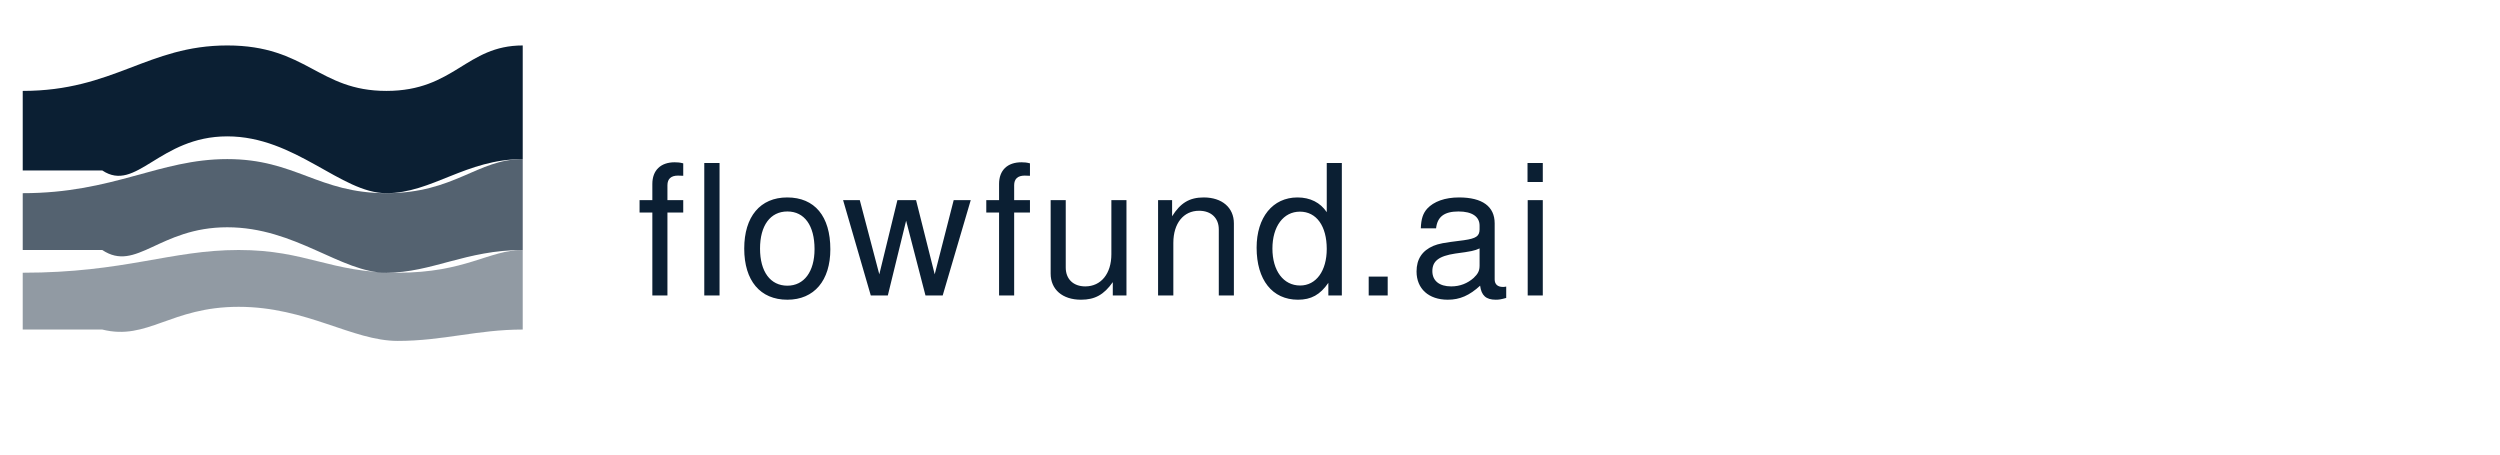
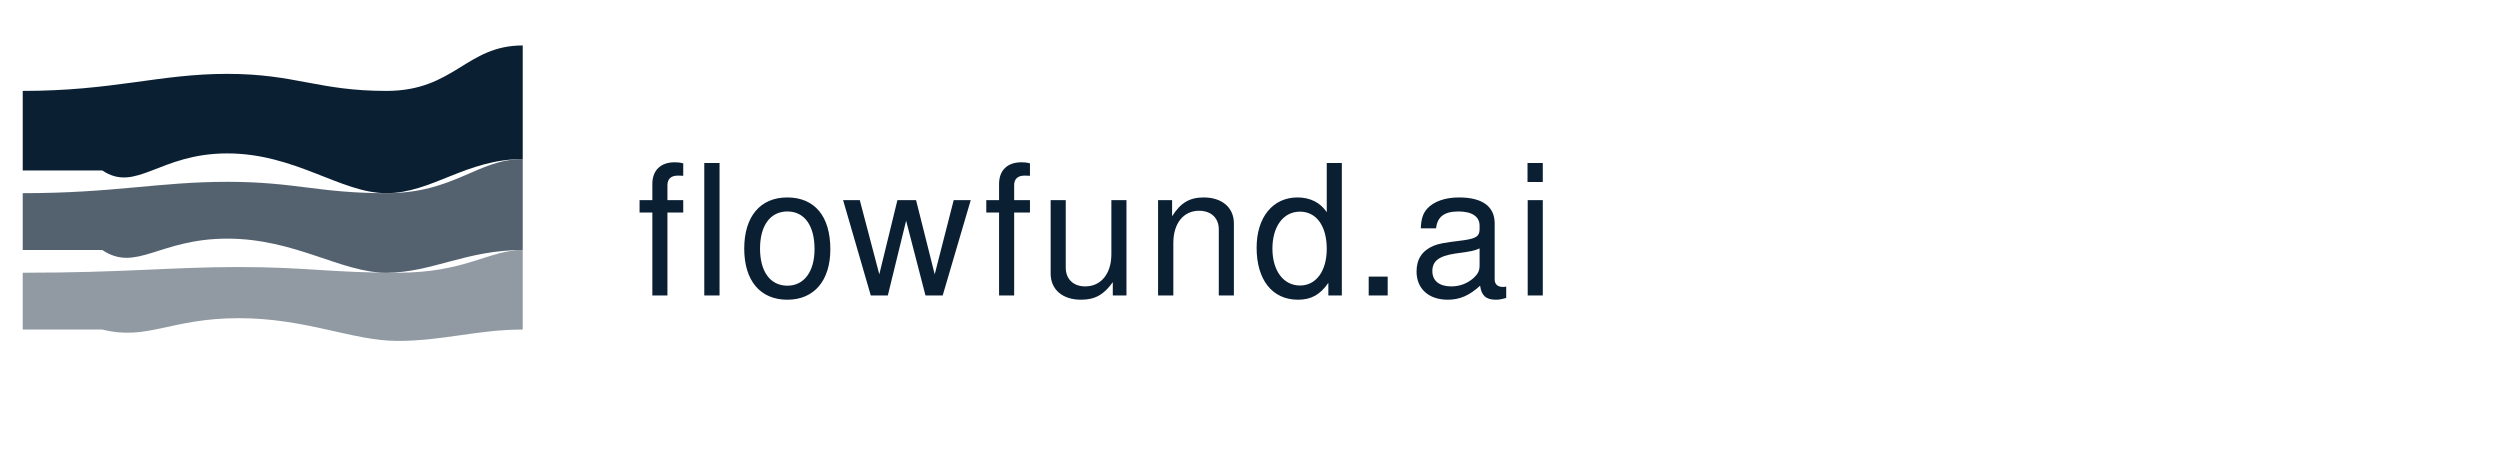
<svg xmlns="http://www.w3.org/2000/svg" viewBox="0 0 220 40" role="img" aria-label="flowfund.ai">
  <g transform="translate(0,4)">
-     <path fill="#0B1F33" d="M2 4 C10 4 13 0 20 0 S28 4 34 4 S41 0 46 0 L46 10 C41 10 38 13 34 13 S26 8 20 8 S12 13 9 11 L2 11 Z" />
-     <path fill="#0B1F33" opacity="0.7" d="M2 13 C10 13 14 10 20 10 S28 13 34 13 S42 10 46 10 L46 18 C41 18 38 20 34 20 S26 16 20 16 S12 20 9 18 L2 18 Z" />
-     <path fill="#0B1F33" opacity="0.45" d="M2 20 C11 20 15 18 21 18 S29 20 35 20 S43 18 46 18 L46 25 C42 25 39 26 35 26 S27 23 21 23 S13 26 9 25 L2 25 Z" />
+     <path fill="#0B1F33" d="M2 4 C10 4 14 2.5 20 2.5 S28 4 34 4 S41 0 46 0 L46 10 C41 10 38 13 34 13 S26 9.5 20 9.5 S12 13 9 11 L2 11 Z" />
+     <path fill="#0B1F33" opacity="0.7" d="M2 13 C10 13 14 12 20 12 S28 13 34 13 S42 10 46 10 L46 18 C41 18 38 20 34 20 S26 17 20 17 S12 20 9 18 L2 18 Z" />
+     <path fill="#0B1F33" opacity="0.45" d="M2 20 C11 20 15 19.5 21 19.5 S29 20 35 20 S43 18 46 18 L46 25 C42 25 39 26 35 26 S27 24 21 24 S13 26 9 25 L2 25 Z" />
  </g>
  <text x="56" y="26" fill="#0B1F33" font-family="'Outfit', 'Helvetica Neue', Helvetica, Arial, sans-serif" font-size="16" font-weight="500" letter-spacing="0.03em">flowfund<tspan opacity="0.5" font-weight="400">.ai</tspan>
  </text>
</svg>
